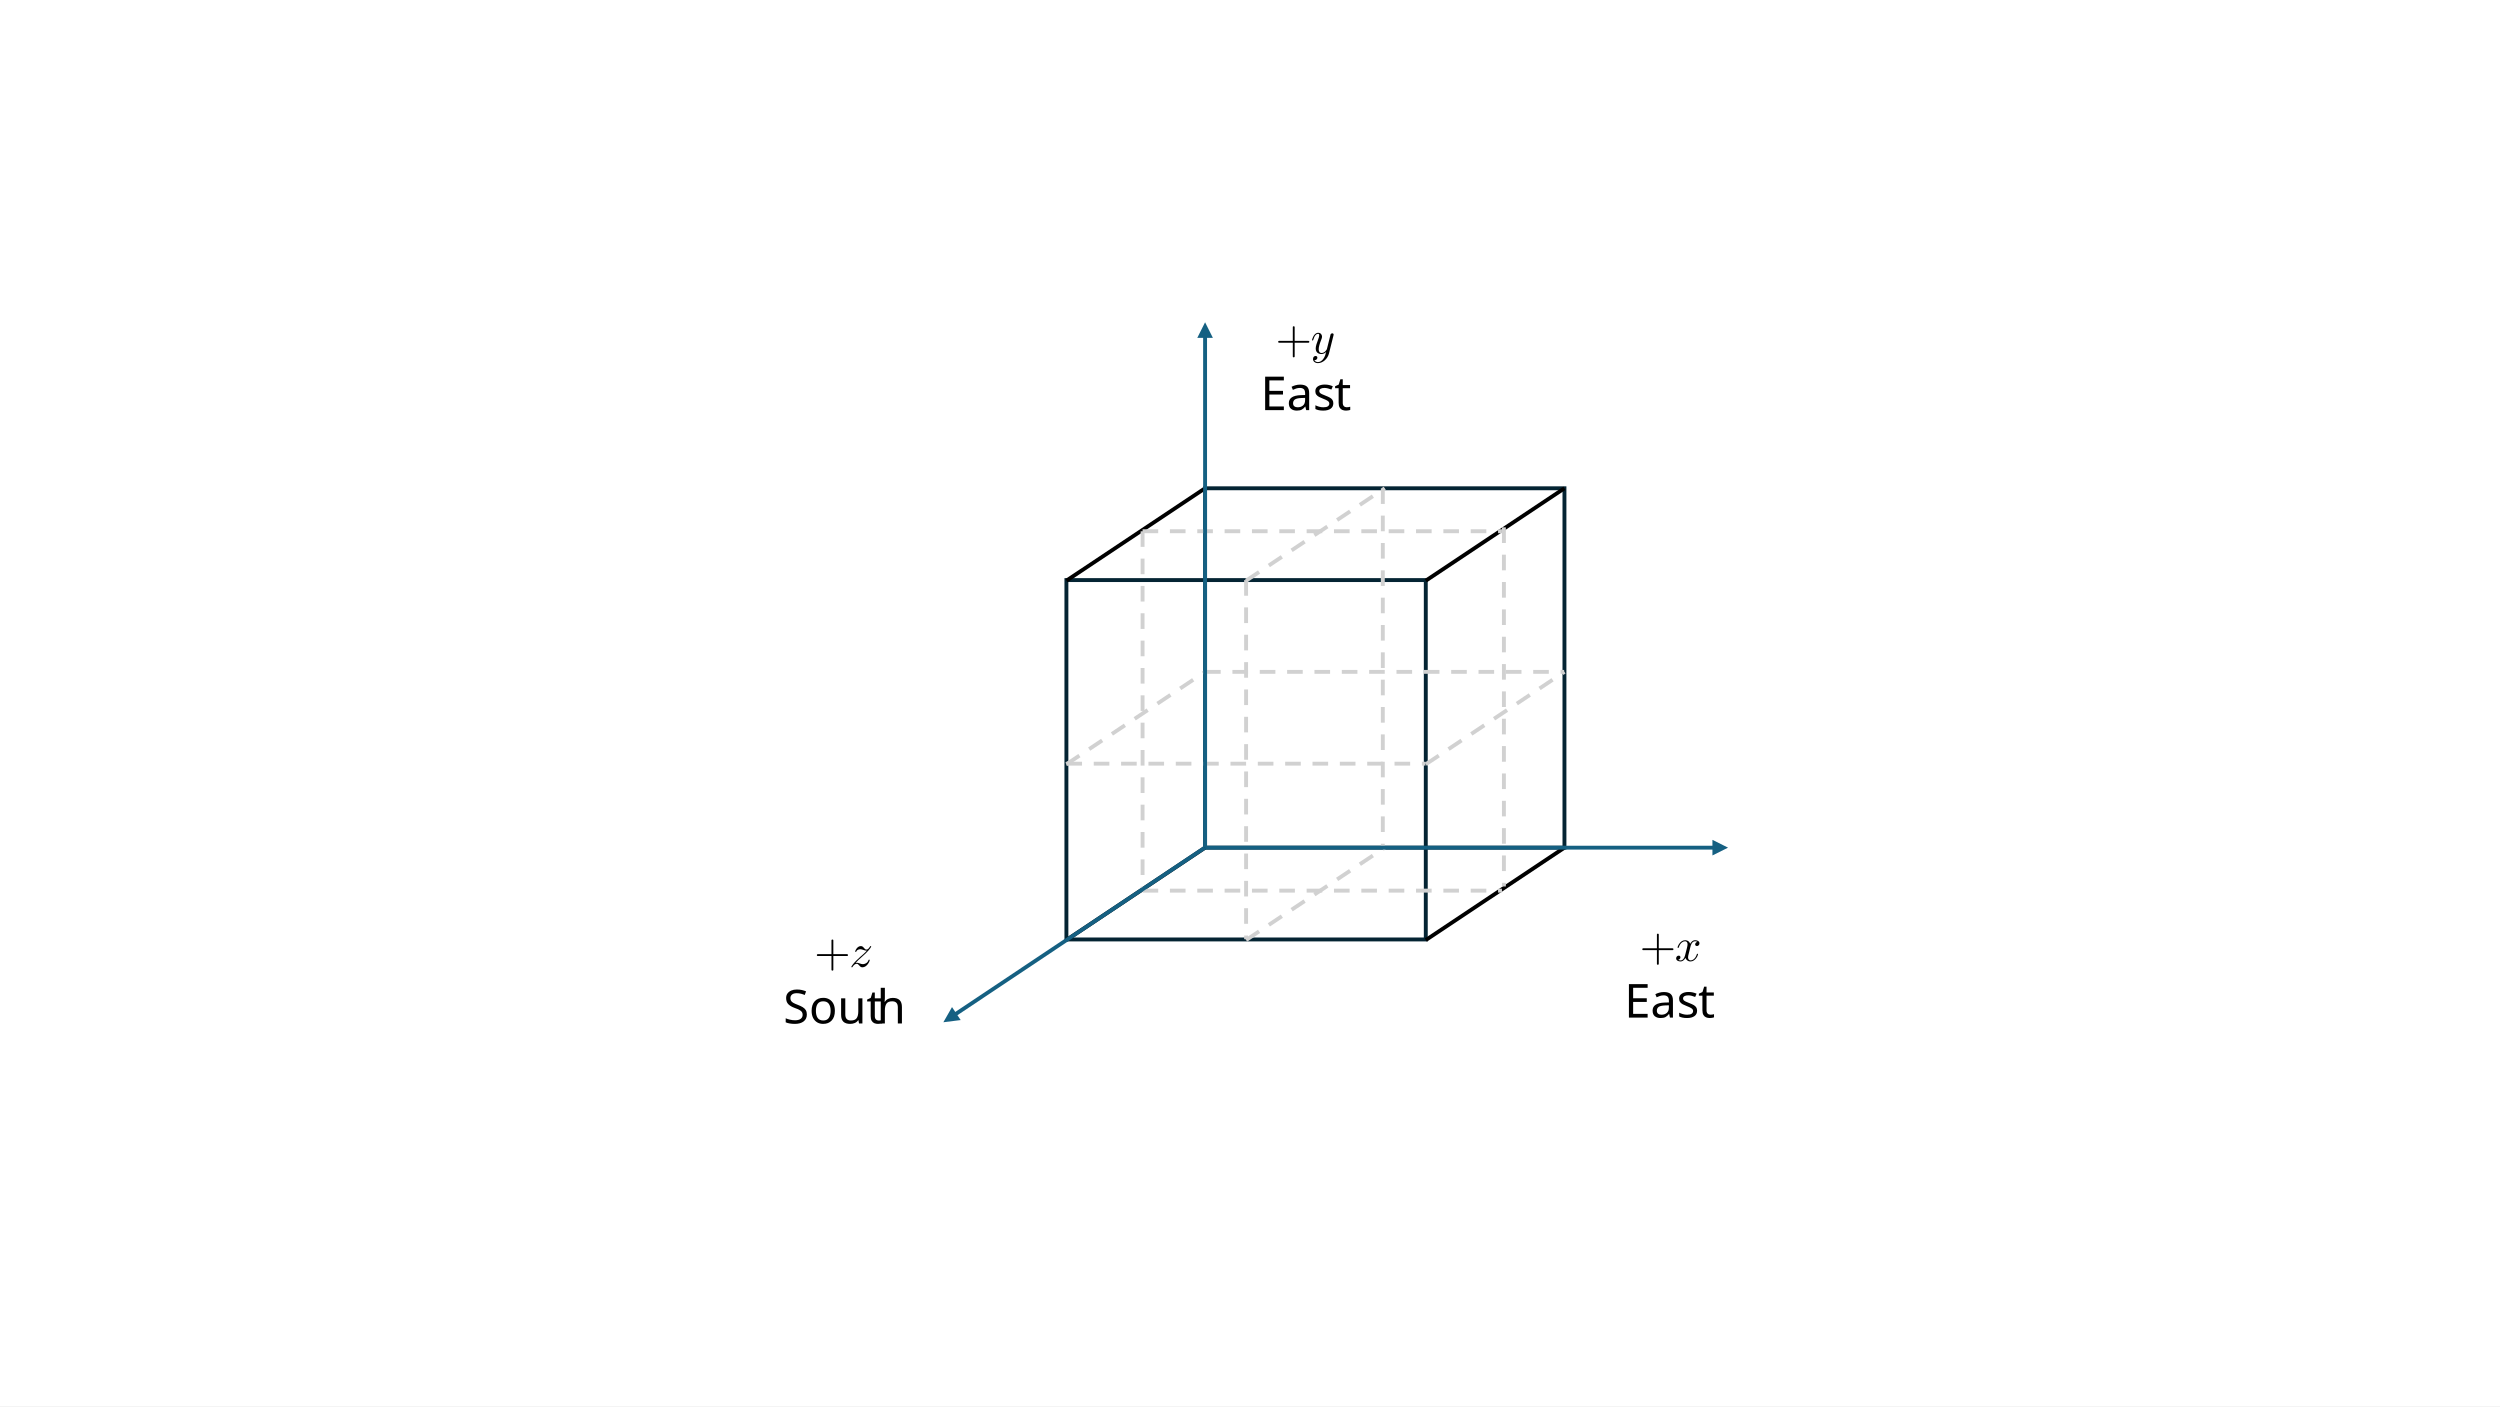
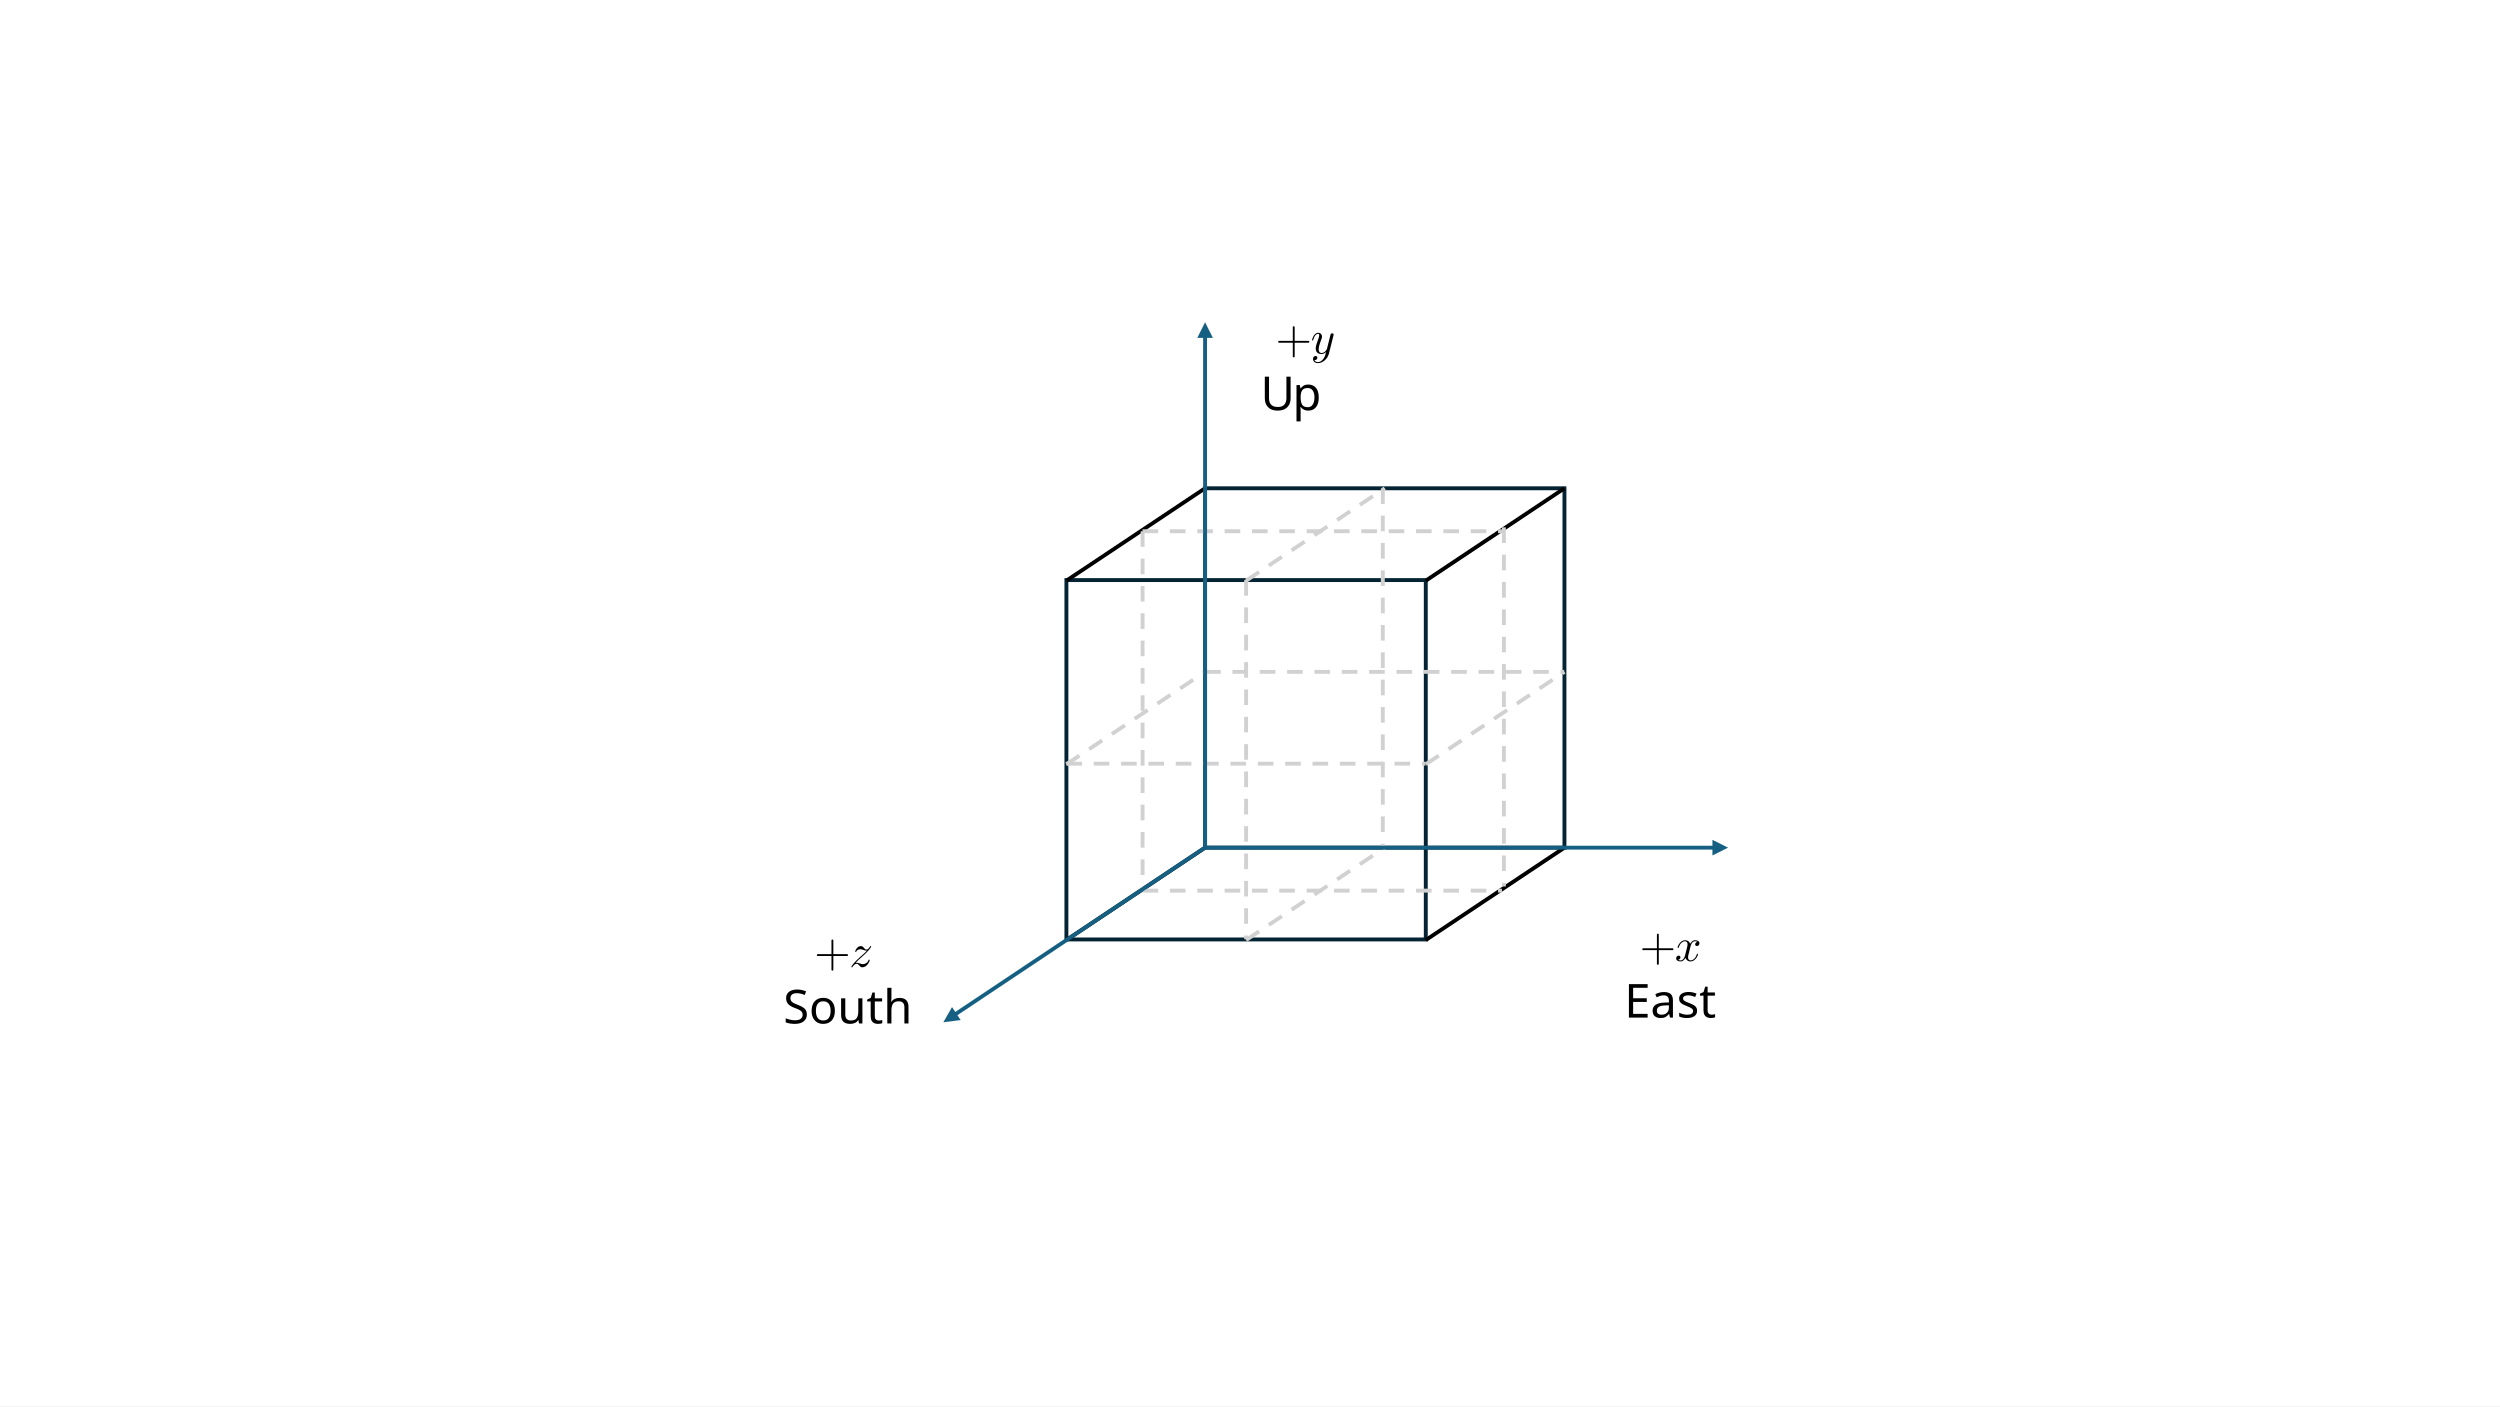
<svg xmlns="http://www.w3.org/2000/svg" width="1280" height="720" overflow="hidden">
  <g>
    <rect x="0" y="0" width="1280" height="720" fill="#FFFFFF" />
    <rect x="546" y="297" width="184" height="184" stroke="#042433" stroke-width="2" stroke-miterlimit="8" fill="none" />
    <rect x="617" y="250" width="184" height="184" stroke="#042433" stroke-width="2" stroke-miterlimit="8" fill="none" />
    <path d="M0 0 70.99 47.304" stroke="#000000" stroke-width="2" stroke-miterlimit="8" fill="none" fill-rule="evenodd" transform="matrix(1 0 0 -1 546 297.304)" />
    <path d="M0 0 70.99 47.304" stroke="#000000" stroke-width="2" stroke-miterlimit="8" fill="none" fill-rule="evenodd" transform="matrix(1 0 0 -1 730 297.304)" />
    <path d="M0 0 70.99 47.304" stroke="#000000" stroke-width="2" stroke-miterlimit="8" fill="none" fill-rule="evenodd" transform="matrix(1 0 0 -1 730 481.304)" />
    <path d="M0 0 70.99 47.304" stroke="#000000" stroke-width="2" stroke-miterlimit="8" fill="none" fill-rule="evenodd" transform="matrix(1 0 0 -1 546 481.304)" />
    <path d="M0 0 70.99 47.304" stroke="#D1D1D1" stroke-width="2" stroke-linejoin="round" stroke-miterlimit="10" stroke-dasharray="8 6" fill="none" fill-rule="evenodd" transform="matrix(1 0 0 -1 546 391.304)" />
    <path d="M617 344 800.854 344" stroke="#D1D1D1" stroke-width="2" stroke-linejoin="round" stroke-miterlimit="10" stroke-dasharray="8 6" fill="none" fill-rule="evenodd" />
    <path d="M0 0 70.99 47.304" stroke="#D1D1D1" stroke-width="2" stroke-linejoin="round" stroke-miterlimit="10" stroke-dasharray="8 6" fill="none" fill-rule="evenodd" transform="matrix(1 0 0 -1 730 391.304)" />
    <path d="M638 297 638 480.854" stroke="#D1D1D1" stroke-width="2" stroke-linejoin="round" stroke-miterlimit="10" stroke-dasharray="8 6" fill="none" fill-rule="evenodd" />
    <path d="M546 391 729.854 391" stroke="#D1D1D1" stroke-width="2" stroke-linejoin="round" stroke-miterlimit="10" stroke-dasharray="8 6" fill="none" fill-rule="evenodd" />
    <path d="M0 0 70.99 47.304" stroke="#D1D1D1" stroke-width="2" stroke-linejoin="round" stroke-miterlimit="10" stroke-dasharray="8 6" fill="none" fill-rule="evenodd" transform="matrix(1 0 0 -1 638 297.304)" />
    <path d="M585 272 769 272" stroke="#D1D1D1" stroke-width="2" stroke-linejoin="round" stroke-miterlimit="10" stroke-dasharray="8 6" fill="none" fill-rule="evenodd" />
    <path d="M708 250 708 433.854" stroke="#D1D1D1" stroke-width="2" stroke-linejoin="round" stroke-miterlimit="10" stroke-dasharray="8 6" fill="none" fill-rule="evenodd" />
    <path d="M770 270 770 453.854" stroke="#D1D1D1" stroke-width="2" stroke-linejoin="round" stroke-miterlimit="10" stroke-dasharray="8 6" fill="none" fill-rule="evenodd" />
    <path d="M585 272 585 455.854" stroke="#D1D1D1" stroke-width="2" stroke-linejoin="round" stroke-miterlimit="10" stroke-dasharray="8 6" fill="none" fill-rule="evenodd" />
    <path d="M0 0 70.99 47.304" stroke="#D1D1D1" stroke-width="2" stroke-linejoin="round" stroke-miterlimit="10" stroke-dasharray="8 6" fill="none" fill-rule="evenodd" transform="matrix(1 0 0 -1 638 481.304)" />
    <path d="M585 456 769 456" stroke="#D1D1D1" stroke-width="2" stroke-linejoin="round" stroke-miterlimit="10" stroke-dasharray="8 6" fill="none" fill-rule="evenodd" />
    <path d="M617 433 878.099 433 878.099 435 617 435ZM876.765 430 884.765 434 876.765 438Z" fill="#156082" />
    <path d="M0.555-0.832 128.912 84.858 127.801 86.522-0.555 0.832ZM129.469 81.623 133.901 89.392 125.027 88.277Z" fill="#156082" transform="matrix(-1 0 0 1 616.901 434)" />
    <path d="M1-3.90371e-07 1 262.275-1 262.275-1 3.90371e-07ZM4 260.942 0 268.942-4 260.942Z" fill="#156082" transform="matrix(1 0 0 -1 617 433.942)" />
    <text font-family="Cambria Math,Cambria Math_MSFontService,sans-serif" font-weight="400" font-size="24" transform="translate(416.855 495)">+</text>
    <text font-family="Cambria Math,Cambria Math_MSFontService,sans-serif" font-weight="400" font-size="24" transform="translate(434.855 495)">𝑧</text>
-     <text font-family="Aptos,Aptos_MSFontService,sans-serif" font-weight="400" font-size="24" transform="translate(401.062 524)">Sout</text>
-     <text font-family="Aptos,Aptos_MSFontService,sans-serif" font-weight="400" font-size="24" transform="translate(448.895 524)">h</text>
+     <text font-family="Aptos,Aptos_MSFontService,sans-serif" font-weight="400" font-size="24" transform="translate(401.062 524)">South</text>
    <text font-family="Cambria Math,Cambria Math_MSFontService,sans-serif" font-weight="400" font-size="24" transform="translate(839.482 492)">+</text>
    <text font-family="Cambria Math,Cambria Math_MSFontService,sans-serif" font-weight="400" font-size="24" transform="translate(857.482 492)">𝑥</text>
-     <text font-family="Aptos,Aptos_MSFontService,sans-serif" font-weight="400" font-size="24" transform="translate(831.682 521)">Eas</text>
-     <text font-family="Aptos,Aptos_MSFontService,sans-serif" font-weight="400" font-size="24" transform="translate(869.435 521)">t</text>
+     <text font-family="Aptos,Aptos_MSFontService,sans-serif" font-weight="400" font-size="24" transform="translate(831.682 521)">East</text>
    <text font-family="Cambria Math,Cambria Math_MSFontService,sans-serif" font-weight="400" font-size="24" transform="translate(653.055 181)">+</text>
    <text font-family="Cambria Math,Cambria Math_MSFontService,sans-serif" font-weight="400" font-size="24" transform="translate(671.055 181)">𝑦</text>
-     <text font-family="Aptos,Aptos_MSFontService,sans-serif" font-weight="400" font-size="24" transform="translate(645.428 210)">Eas</text>
-     <text font-family="Aptos,Aptos_MSFontService,sans-serif" font-weight="400" font-size="24" transform="translate(683.181 210)">t</text>
+     <text font-family="Aptos,Aptos_MSFontService,sans-serif" font-weight="400" font-size="24" transform="translate(645.428 210)">U</text>
+     <text font-family="Aptos,Aptos_MSFontService,sans-serif" font-weight="400" font-size="24" transform="translate(661.761 210)">p</text>
  </g>
</svg>
